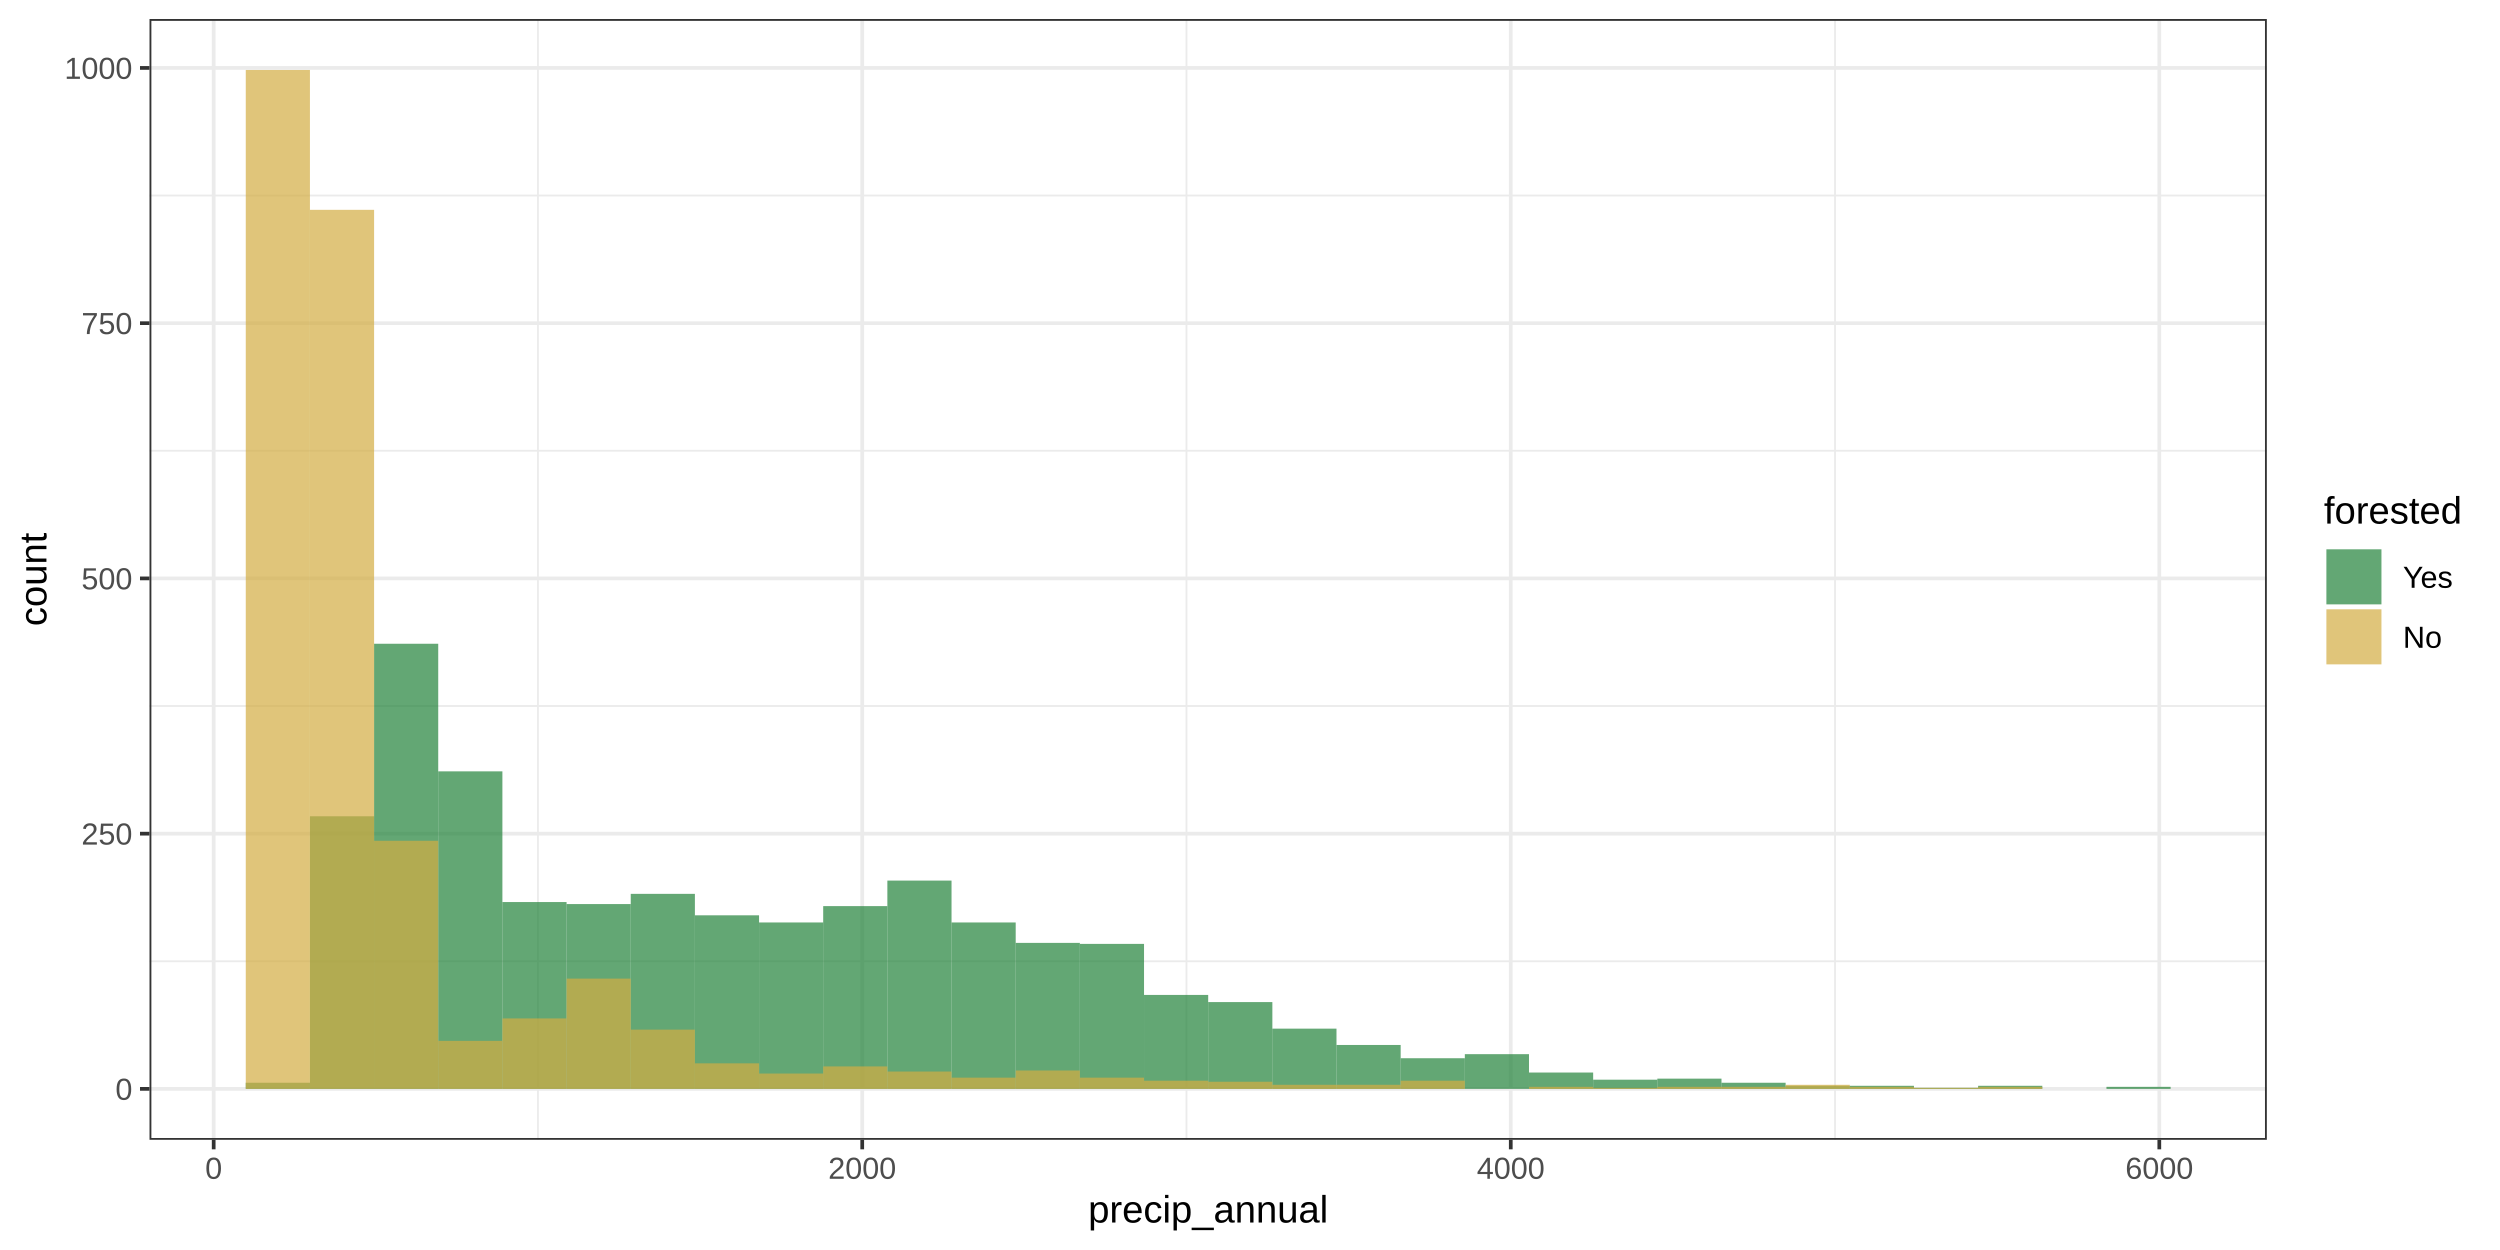
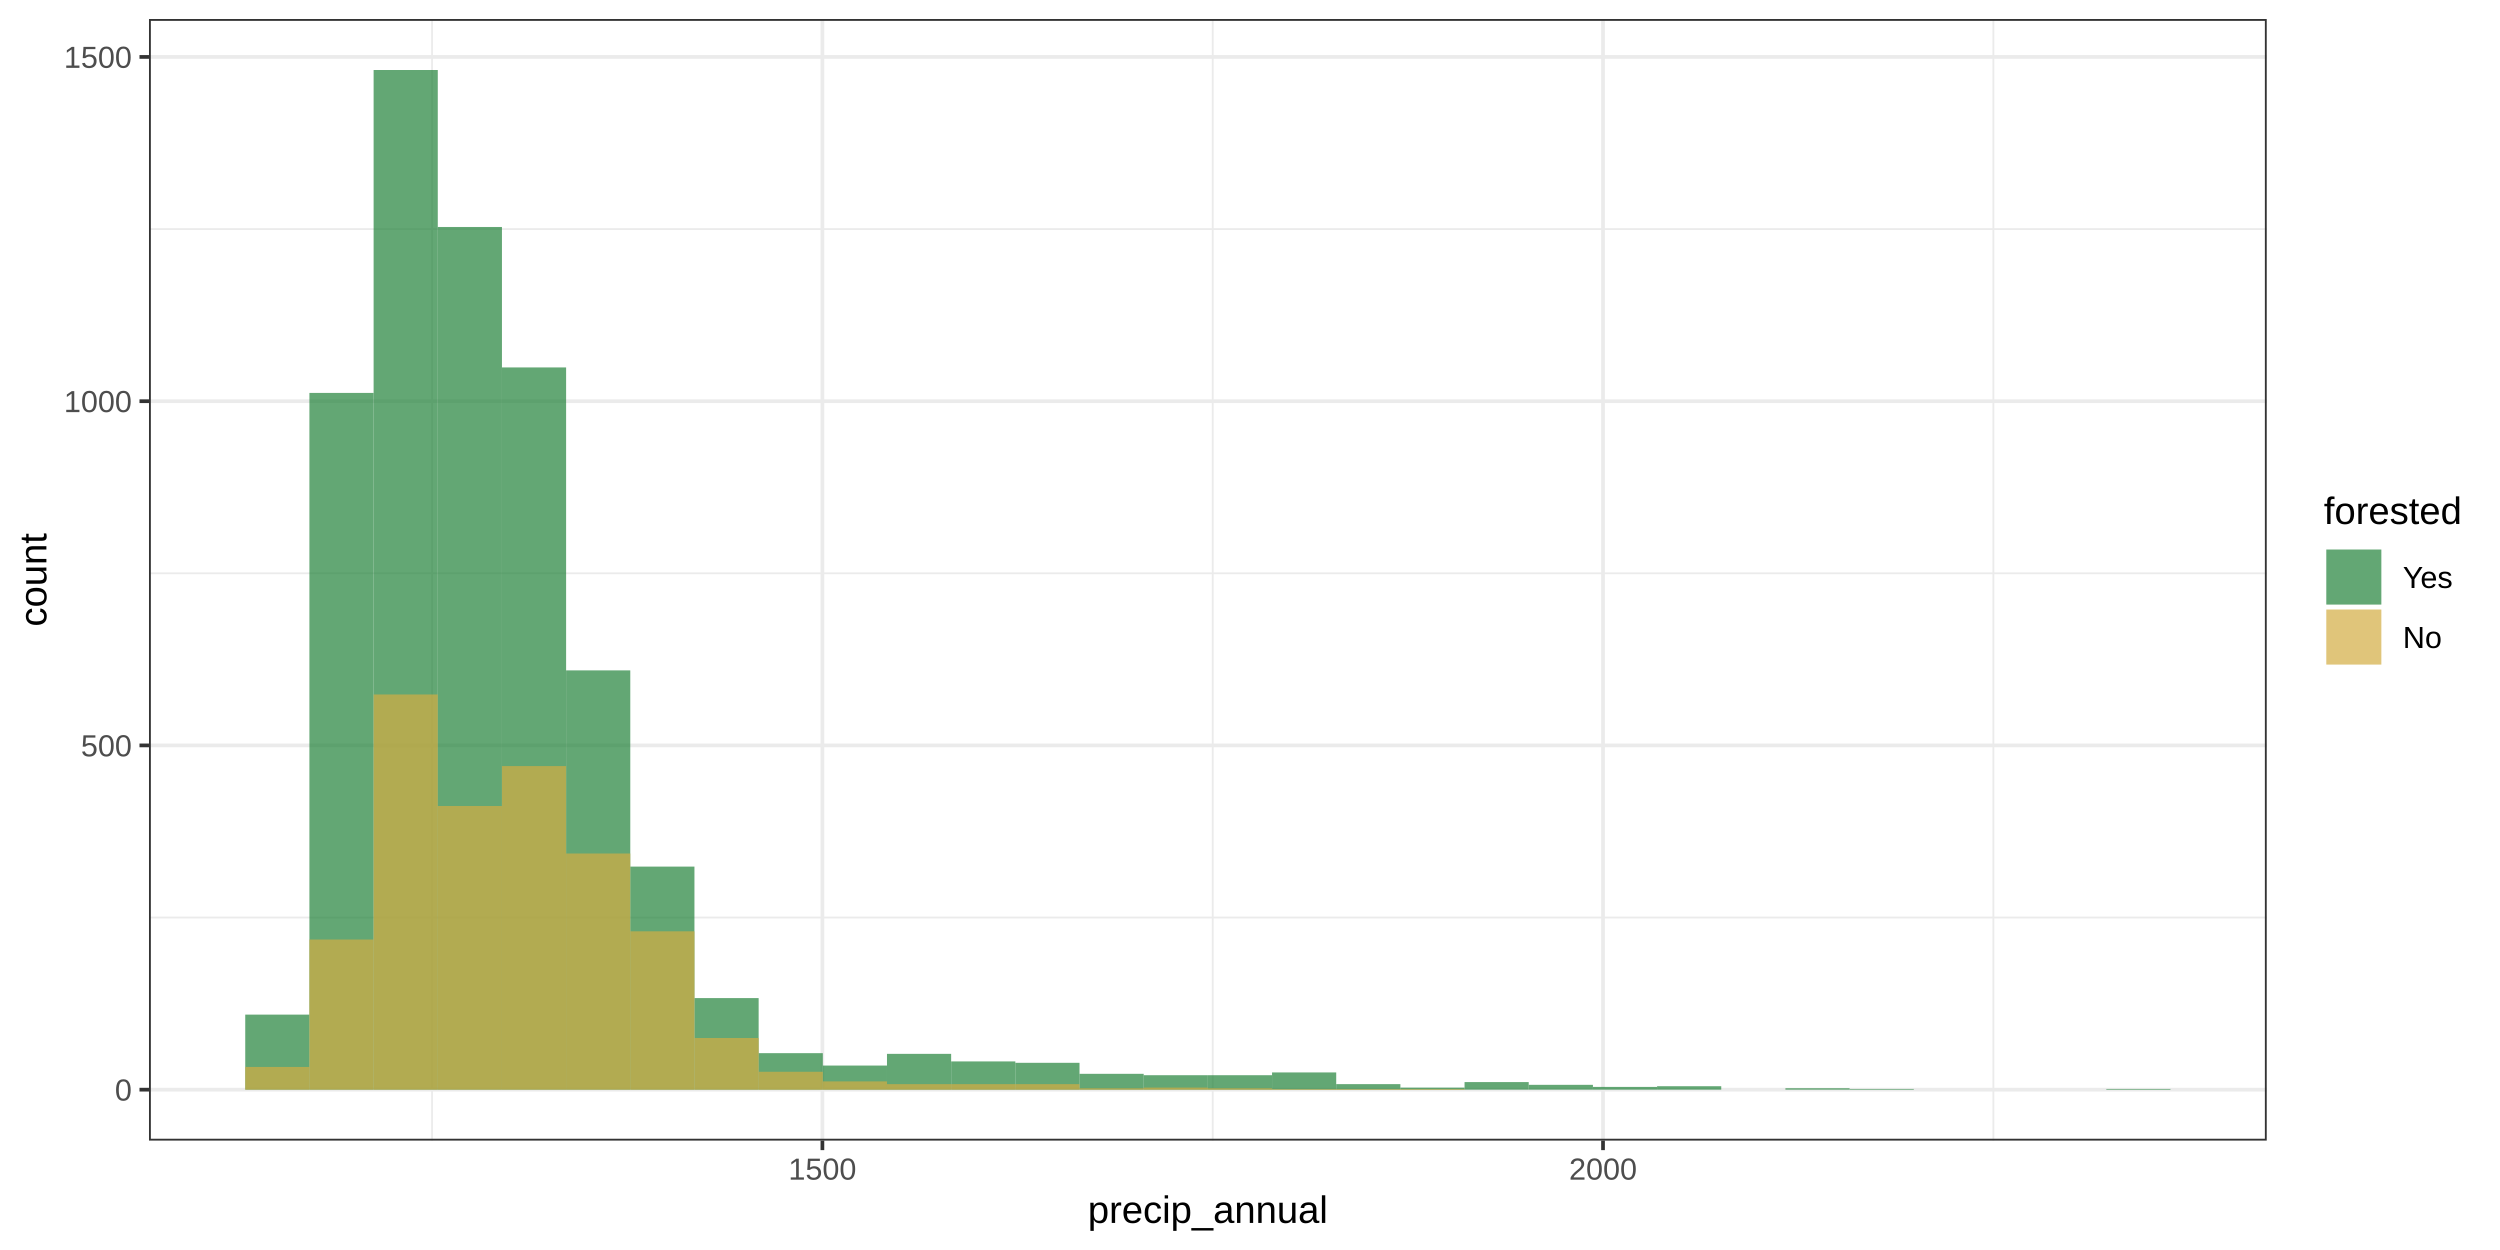
- <svg xmlns="http://www.w3.org/2000/svg" class="svglite" width="720.00pt" height="360.00pt" viewBox="0 0 720.00 360.00">
-   <defs>
-     <style type="text/css">
+ <svg xmlns="http://www.w3.org/2000/svg" width="720.00pt" height="360.00pt" viewBox="0 0 720.00 360.00">
+   <g class="svglite">
+     <defs>
+       <style type="text/css">
    .svglite line, .svglite polyline, .svglite polygon, .svglite path, .svglite rect, .svglite circle {
      fill: none;
      stroke: #000000;
      stroke-linecap: round;
      stroke-linejoin: round;
      stroke-miterlimit: 10.00;
    }
    .svglite text {
      white-space: pre;
    }
+     .svglite g.glyphgroup path {
+       fill: inherit;
+       stroke: none;
+     }
  </style>
-   </defs>
-   <rect width="100%" height="100%" style="stroke: none; fill: #FFFFFF;" />
-   <defs>
-     <clipPath id="cpMC4wMHw3MjAuMDB8MC4wMHwzNjAuMDA=">
-       <rect x="0.00" y="0.00" width="720.00" height="360.00" />
-     </clipPath>
-   </defs>
-   <g clip-path="url(#cpMC4wMHw3MjAuMDB8MC4wMHwzNjAuMDA=)">
-     <rect x="0.00" y="0.00" width="720.00" height="360.00" style="stroke-width: 1.07; stroke: #FFFFFF; fill: #FFFFFF;" />
-   </g>
-   <defs>
-     <clipPath id="cpNDMuMDZ8NjUyLjg1fDUuNDh8MzI4LjI3">
-       <rect x="43.06" y="5.48" width="609.79" height="322.79" />
-     </clipPath>
-   </defs>
-   <g clip-path="url(#cpNDMuMDZ8NjUyLjg1fDUuNDh8MzI4LjI3)">
-     <rect x="43.06" y="5.48" width="609.79" height="322.79" style="stroke-width: 1.07; stroke: none; fill: #FFFFFF;" />
-     <polyline points="43.06,276.84 652.85,276.84 " style="stroke-width: 0.53; stroke: #EBEBEB; stroke-linecap: butt;" />
-     <polyline points="43.06,203.33 652.85,203.33 " style="stroke-width: 0.53; stroke: #EBEBEB; stroke-linecap: butt;" />
-     <polyline points="43.06,129.82 652.85,129.82 " style="stroke-width: 0.53; stroke: #EBEBEB; stroke-linecap: butt;" />
-     <polyline points="43.06,56.32 652.85,56.32 " style="stroke-width: 0.53; stroke: #EBEBEB; stroke-linecap: butt;" />
-     <polyline points="154.93,328.27 154.93,5.48 " style="stroke-width: 0.53; stroke: #EBEBEB; stroke-linecap: butt;" />
-     <polyline points="341.71,328.27 341.71,5.48 " style="stroke-width: 0.53; stroke: #EBEBEB; stroke-linecap: butt;" />
-     <polyline points="528.49,328.27 528.49,5.48 " style="stroke-width: 0.53; stroke: #EBEBEB; stroke-linecap: butt;" />
-     <polyline points="43.06,313.59 652.85,313.59 " style="stroke-width: 1.07; stroke: #EBEBEB; stroke-linecap: butt;" />
-     <polyline points="43.06,240.09 652.85,240.09 " style="stroke-width: 1.07; stroke: #EBEBEB; stroke-linecap: butt;" />
-     <polyline points="43.06,166.58 652.85,166.58 " style="stroke-width: 1.07; stroke: #EBEBEB; stroke-linecap: butt;" />
-     <polyline points="43.06,93.07 652.85,93.07 " style="stroke-width: 1.07; stroke: #EBEBEB; stroke-linecap: butt;" />
-     <polyline points="43.06,19.56 652.85,19.56 " style="stroke-width: 1.07; stroke: #EBEBEB; stroke-linecap: butt;" />
-     <polyline points="61.54,328.27 61.54,5.48 " style="stroke-width: 1.07; stroke: #EBEBEB; stroke-linecap: butt;" />
-     <polyline points="248.32,328.27 248.32,5.48 " style="stroke-width: 1.07; stroke: #EBEBEB; stroke-linecap: butt;" />
-     <polyline points="435.10,328.27 435.10,5.48 " style="stroke-width: 1.07; stroke: #EBEBEB; stroke-linecap: butt;" />
-     <polyline points="621.88,328.27 621.88,5.48 " style="stroke-width: 1.07; stroke: #EBEBEB; stroke-linecap: butt;" />
-     <rect x="70.78" y="311.83" width="18.48" height="1.76" style="stroke-width: 1.07; stroke: none; stroke-linecap: butt; stroke-linejoin: miter; fill: #218239; fill-opacity: 0.70;" />
-     <rect x="89.26" y="235.09" width="18.48" height="78.51" style="stroke-width: 1.07; stroke: none; stroke-linecap: butt; stroke-linejoin: miter; fill: #218239; fill-opacity: 0.70;" />
-     <rect x="107.73" y="185.40" width="18.48" height="128.20" style="stroke-width: 1.07; stroke: none; stroke-linecap: butt; stroke-linejoin: miter; fill: #218239; fill-opacity: 0.70;" />
-     <rect x="126.21" y="222.15" width="18.48" height="91.44" style="stroke-width: 1.07; stroke: none; stroke-linecap: butt; stroke-linejoin: miter; fill: #218239; fill-opacity: 0.70;" />
-     <rect x="144.69" y="259.79" width="18.48" height="53.81" style="stroke-width: 1.07; stroke: none; stroke-linecap: butt; stroke-linejoin: miter; fill: #218239; fill-opacity: 0.70;" />
-     <rect x="163.17" y="260.37" width="18.48" height="53.22" style="stroke-width: 1.07; stroke: none; stroke-linecap: butt; stroke-linejoin: miter; fill: #218239; fill-opacity: 0.70;" />
-     <rect x="181.65" y="257.43" width="18.48" height="56.16" style="stroke-width: 1.07; stroke: none; stroke-linecap: butt; stroke-linejoin: miter; fill: #218239; fill-opacity: 0.70;" />
-     <rect x="200.13" y="263.61" width="18.48" height="49.99" style="stroke-width: 1.07; stroke: none; stroke-linecap: butt; stroke-linejoin: miter; fill: #218239; fill-opacity: 0.70;" />
-     <rect x="218.61" y="265.67" width="18.48" height="47.93" style="stroke-width: 1.07; stroke: none; stroke-linecap: butt; stroke-linejoin: miter; fill: #218239; fill-opacity: 0.70;" />
-     <rect x="237.08" y="260.96" width="18.48" height="52.63" style="stroke-width: 1.07; stroke: none; stroke-linecap: butt; stroke-linejoin: miter; fill: #218239; fill-opacity: 0.70;" />
-     <rect x="255.56" y="253.61" width="18.48" height="59.98" style="stroke-width: 1.07; stroke: none; stroke-linecap: butt; stroke-linejoin: miter; fill: #218239; fill-opacity: 0.70;" />
-     <rect x="274.04" y="265.67" width="18.48" height="47.93" style="stroke-width: 1.07; stroke: none; stroke-linecap: butt; stroke-linejoin: miter; fill: #218239; fill-opacity: 0.70;" />
-     <rect x="292.52" y="271.55" width="18.48" height="42.05" style="stroke-width: 1.07; stroke: none; stroke-linecap: butt; stroke-linejoin: miter; fill: #218239; fill-opacity: 0.70;" />
-     <rect x="311.00" y="271.84" width="18.48" height="41.75" style="stroke-width: 1.07; stroke: none; stroke-linecap: butt; stroke-linejoin: miter; fill: #218239; fill-opacity: 0.70;" />
-     <rect x="329.48" y="286.54" width="18.48" height="27.05" style="stroke-width: 1.07; stroke: none; stroke-linecap: butt; stroke-linejoin: miter; fill: #218239; fill-opacity: 0.70;" />
-     <rect x="347.96" y="288.60" width="18.48" height="24.99" style="stroke-width: 1.07; stroke: none; stroke-linecap: butt; stroke-linejoin: miter; fill: #218239; fill-opacity: 0.70;" />
-     <rect x="366.43" y="296.25" width="18.48" height="17.35" style="stroke-width: 1.07; stroke: none; stroke-linecap: butt; stroke-linejoin: miter; fill: #218239; fill-opacity: 0.70;" />
-     <rect x="384.91" y="300.95" width="18.48" height="12.64" style="stroke-width: 1.07; stroke: none; stroke-linecap: butt; stroke-linejoin: miter; fill: #218239; fill-opacity: 0.70;" />
-     <rect x="403.39" y="304.77" width="18.48" height="8.82" style="stroke-width: 1.07; stroke: none; stroke-linecap: butt; stroke-linejoin: miter; fill: #218239; fill-opacity: 0.70;" />
-     <rect x="421.87" y="303.60" width="18.48" height="10.00" style="stroke-width: 1.07; stroke: none; stroke-linecap: butt; stroke-linejoin: miter; fill: #218239; fill-opacity: 0.70;" />
-     <rect x="440.35" y="308.89" width="18.48" height="4.70" style="stroke-width: 1.07; stroke: none; stroke-linecap: butt; stroke-linejoin: miter; fill: #218239; fill-opacity: 0.70;" />
-     <rect x="458.83" y="310.95" width="18.48" height="2.65" style="stroke-width: 1.07; stroke: none; stroke-linecap: butt; stroke-linejoin: miter; fill: #218239; fill-opacity: 0.70;" />
-     <rect x="477.31" y="310.65" width="18.48" height="2.94" style="stroke-width: 1.07; stroke: none; stroke-linecap: butt; stroke-linejoin: miter; fill: #218239; fill-opacity: 0.70;" />
-     <rect x="495.78" y="311.83" width="18.48" height="1.76" style="stroke-width: 1.07; stroke: none; stroke-linecap: butt; stroke-linejoin: miter; fill: #218239; fill-opacity: 0.70;" />
-     <rect x="514.26" y="312.71" width="18.48" height="0.88" style="stroke-width: 1.07; stroke: none; stroke-linecap: butt; stroke-linejoin: miter; fill: #218239; fill-opacity: 0.70;" />
-     <rect x="532.74" y="312.71" width="18.48" height="0.88" style="stroke-width: 1.07; stroke: none; stroke-linecap: butt; stroke-linejoin: miter; fill: #218239; fill-opacity: 0.70;" />
-     <rect x="551.22" y="313.30" width="18.48" height="0.29" style="stroke-width: 1.07; stroke: none; stroke-linecap: butt; stroke-linejoin: miter; fill: #218239; fill-opacity: 0.70;" />
-     <rect x="569.70" y="312.71" width="18.48" height="0.88" style="stroke-width: 1.07; stroke: none; stroke-linecap: butt; stroke-linejoin: miter; fill: #218239; fill-opacity: 0.70;" />
-     <rect x="588.18" y="313.59" width="18.48" height="0.00" style="stroke-width: 1.07; stroke: none; stroke-linecap: butt; stroke-linejoin: miter; fill: #218239; fill-opacity: 0.70;" />
-     <rect x="606.66" y="313.01" width="18.48" height="0.59" style="stroke-width: 1.07; stroke: none; stroke-linecap: butt; stroke-linejoin: miter; fill: #218239; fill-opacity: 0.70;" />
-     <rect x="70.78" y="20.15" width="18.48" height="293.44" style="stroke-width: 1.07; stroke: none; stroke-linecap: butt; stroke-linejoin: miter; fill: #D4AD42; fill-opacity: 0.70;" />
-     <rect x="89.26" y="60.43" width="18.48" height="253.16" style="stroke-width: 1.07; stroke: none; stroke-linecap: butt; stroke-linejoin: miter; fill: #D4AD42; fill-opacity: 0.70;" />
-     <rect x="107.73" y="242.14" width="18.48" height="71.45" style="stroke-width: 1.07; stroke: none; stroke-linecap: butt; stroke-linejoin: miter; fill: #D4AD42; fill-opacity: 0.70;" />
-     <rect x="126.21" y="299.77" width="18.48" height="13.82" style="stroke-width: 1.07; stroke: none; stroke-linecap: butt; stroke-linejoin: miter; fill: #D4AD42; fill-opacity: 0.70;" />
-     <rect x="144.69" y="293.31" width="18.48" height="20.29" style="stroke-width: 1.07; stroke: none; stroke-linecap: butt; stroke-linejoin: miter; fill: #D4AD42; fill-opacity: 0.70;" />
-     <rect x="163.17" y="281.84" width="18.48" height="31.76" style="stroke-width: 1.07; stroke: none; stroke-linecap: butt; stroke-linejoin: miter; fill: #D4AD42; fill-opacity: 0.70;" />
-     <rect x="181.65" y="296.54" width="18.48" height="17.05" style="stroke-width: 1.07; stroke: none; stroke-linecap: butt; stroke-linejoin: miter; fill: #D4AD42; fill-opacity: 0.70;" />
-     <rect x="200.13" y="306.24" width="18.48" height="7.35" style="stroke-width: 1.07; stroke: none; stroke-linecap: butt; stroke-linejoin: miter; fill: #D4AD42; fill-opacity: 0.70;" />
-     <rect x="218.61" y="309.18" width="18.48" height="4.41" style="stroke-width: 1.07; stroke: none; stroke-linecap: butt; stroke-linejoin: miter; fill: #D4AD42; fill-opacity: 0.70;" />
-     <rect x="237.08" y="307.13" width="18.48" height="6.47" style="stroke-width: 1.07; stroke: none; stroke-linecap: butt; stroke-linejoin: miter; fill: #D4AD42; fill-opacity: 0.70;" />
-     <rect x="255.56" y="308.60" width="18.48" height="5.00" style="stroke-width: 1.07; stroke: none; stroke-linecap: butt; stroke-linejoin: miter; fill: #D4AD42; fill-opacity: 0.70;" />
-     <rect x="274.04" y="310.36" width="18.48" height="3.23" style="stroke-width: 1.07; stroke: none; stroke-linecap: butt; stroke-linejoin: miter; fill: #D4AD42; fill-opacity: 0.70;" />
-     <rect x="292.52" y="308.30" width="18.48" height="5.29" style="stroke-width: 1.07; stroke: none; stroke-linecap: butt; stroke-linejoin: miter; fill: #D4AD42; fill-opacity: 0.70;" />
-     <rect x="311.00" y="310.36" width="18.48" height="3.23" style="stroke-width: 1.07; stroke: none; stroke-linecap: butt; stroke-linejoin: miter; fill: #D4AD42; fill-opacity: 0.70;" />
-     <rect x="329.48" y="311.24" width="18.48" height="2.35" style="stroke-width: 1.07; stroke: none; stroke-linecap: butt; stroke-linejoin: miter; fill: #D4AD42; fill-opacity: 0.70;" />
-     <rect x="347.96" y="311.54" width="18.48" height="2.06" style="stroke-width: 1.07; stroke: none; stroke-linecap: butt; stroke-linejoin: miter; fill: #D4AD42; fill-opacity: 0.70;" />
-     <rect x="366.43" y="312.42" width="18.48" height="1.18" style="stroke-width: 1.07; stroke: none; stroke-linecap: butt; stroke-linejoin: miter; fill: #D4AD42; fill-opacity: 0.70;" />
-     <rect x="384.91" y="312.42" width="18.48" height="1.18" style="stroke-width: 1.07; stroke: none; stroke-linecap: butt; stroke-linejoin: miter; fill: #D4AD42; fill-opacity: 0.70;" />
-     <rect x="403.39" y="311.24" width="18.48" height="2.35" style="stroke-width: 1.07; stroke: none; stroke-linecap: butt; stroke-linejoin: miter; fill: #D4AD42; fill-opacity: 0.70;" />
-     <rect x="421.87" y="313.59" width="18.48" height="0.00" style="stroke-width: 1.07; stroke: none; stroke-linecap: butt; stroke-linejoin: miter; fill: #D4AD42; fill-opacity: 0.70;" />
-     <rect x="440.35" y="313.01" width="18.48" height="0.59" style="stroke-width: 1.07; stroke: none; stroke-linecap: butt; stroke-linejoin: miter; fill: #D4AD42; fill-opacity: 0.70;" />
-     <rect x="458.83" y="313.30" width="18.48" height="0.29" style="stroke-width: 1.07; stroke: none; stroke-linecap: butt; stroke-linejoin: miter; fill: #D4AD42; fill-opacity: 0.70;" />
-     <rect x="477.31" y="313.01" width="18.48" height="0.59" style="stroke-width: 1.07; stroke: none; stroke-linecap: butt; stroke-linejoin: miter; fill: #D4AD42; fill-opacity: 0.70;" />
-     <rect x="495.78" y="313.01" width="18.48" height="0.59" style="stroke-width: 1.07; stroke: none; stroke-linecap: butt; stroke-linejoin: miter; fill: #D4AD42; fill-opacity: 0.70;" />
-     <rect x="514.26" y="312.42" width="18.48" height="1.18" style="stroke-width: 1.07; stroke: none; stroke-linecap: butt; stroke-linejoin: miter; fill: #D4AD42; fill-opacity: 0.70;" />
-     <rect x="532.74" y="313.01" width="18.48" height="0.59" style="stroke-width: 1.07; stroke: none; stroke-linecap: butt; stroke-linejoin: miter; fill: #D4AD42; fill-opacity: 0.70;" />
-     <rect x="551.22" y="313.30" width="18.48" height="0.29" style="stroke-width: 1.07; stroke: none; stroke-linecap: butt; stroke-linejoin: miter; fill: #D4AD42; fill-opacity: 0.70;" />
-     <rect x="569.70" y="313.01" width="18.48" height="0.59" style="stroke-width: 1.07; stroke: none; stroke-linecap: butt; stroke-linejoin: miter; fill: #D4AD42; fill-opacity: 0.70;" />
-     <rect x="588.18" y="313.59" width="18.48" height="0.00" style="stroke-width: 1.07; stroke: none; stroke-linecap: butt; stroke-linejoin: miter; fill: #D4AD42; fill-opacity: 0.70;" />
-     <rect x="606.66" y="313.59" width="18.48" height="0.00" style="stroke-width: 1.07; stroke: none; stroke-linecap: butt; stroke-linejoin: miter; fill: #D4AD42; fill-opacity: 0.70;" />
-     <rect x="43.06" y="5.48" width="609.79" height="322.79" style="stroke-width: 1.07; stroke: #333333;" />
-   </g>
-   <g clip-path="url(#cpMC4wMHw3MjAuMDB8MC4wMHwzNjAuMDA=)">
-     <text x="38.13" y="316.75" text-anchor="end" style="font-size: 8.80px;fill: #4D4D4D; font-family: &quot;Arial&quot;;" textLength="4.90px" lengthAdjust="spacingAndGlyphs">0</text>
-     <text x="38.13" y="243.24" text-anchor="end" style="font-size: 8.80px;fill: #4D4D4D; font-family: &quot;Arial&quot;;" textLength="14.69px" lengthAdjust="spacingAndGlyphs">250</text>
-     <text x="38.13" y="169.73" text-anchor="end" style="font-size: 8.80px;fill: #4D4D4D; font-family: &quot;Arial&quot;;" textLength="14.69px" lengthAdjust="spacingAndGlyphs">500</text>
-     <text x="38.13" y="96.22" text-anchor="end" style="font-size: 8.80px;fill: #4D4D4D; font-family: &quot;Arial&quot;;" textLength="14.69px" lengthAdjust="spacingAndGlyphs">750</text>
-     <text x="38.13" y="22.72" text-anchor="end" style="font-size: 8.80px;fill: #4D4D4D; font-family: &quot;Arial&quot;;" textLength="19.58px" lengthAdjust="spacingAndGlyphs">1000</text>
-     <polyline points="40.32,313.59 43.06,313.59 " style="stroke-width: 1.07; stroke: #333333; stroke-linecap: butt;" />
-     <polyline points="40.32,240.09 43.06,240.09 " style="stroke-width: 1.07; stroke: #333333; stroke-linecap: butt;" />
-     <polyline points="40.32,166.58 43.06,166.58 " style="stroke-width: 1.07; stroke: #333333; stroke-linecap: butt;" />
-     <polyline points="40.32,93.07 43.06,93.07 " style="stroke-width: 1.07; stroke: #333333; stroke-linecap: butt;" />
-     <polyline points="40.32,19.56 43.06,19.56 " style="stroke-width: 1.07; stroke: #333333; stroke-linecap: butt;" />
-     <polyline points="61.54,331.01 61.54,328.27 " style="stroke-width: 1.07; stroke: #333333; stroke-linecap: butt;" />
-     <polyline points="248.32,331.01 248.32,328.27 " style="stroke-width: 1.07; stroke: #333333; stroke-linecap: butt;" />
-     <polyline points="435.10,331.01 435.10,328.27 " style="stroke-width: 1.07; stroke: #333333; stroke-linecap: butt;" />
-     <polyline points="621.88,331.01 621.88,328.27 " style="stroke-width: 1.07; stroke: #333333; stroke-linecap: butt;" />
-     <text x="61.54" y="339.50" text-anchor="middle" style="font-size: 8.80px;fill: #4D4D4D; font-family: &quot;Arial&quot;;" textLength="4.90px" lengthAdjust="spacingAndGlyphs">0</text>
-     <text x="248.32" y="339.50" text-anchor="middle" style="font-size: 8.80px;fill: #4D4D4D; font-family: &quot;Arial&quot;;" textLength="19.58px" lengthAdjust="spacingAndGlyphs">2000</text>
-     <text x="435.10" y="339.50" text-anchor="middle" style="font-size: 8.80px;fill: #4D4D4D; font-family: &quot;Arial&quot;;" textLength="19.58px" lengthAdjust="spacingAndGlyphs">4000</text>
-     <text x="621.88" y="339.50" text-anchor="middle" style="font-size: 8.80px;fill: #4D4D4D; font-family: &quot;Arial&quot;;" textLength="19.58px" lengthAdjust="spacingAndGlyphs">6000</text>
-     <text x="347.96" y="352.09" text-anchor="middle" style="font-size: 11.00px; font-family: &quot;Arial&quot;;" textLength="69.13px" lengthAdjust="spacingAndGlyphs">precip_annual</text>
-     <text transform="translate(13.37,166.87) rotate(-90)" text-anchor="middle" style="font-size: 11.00px; font-family: &quot;Arial&quot;;" textLength="26.91px" lengthAdjust="spacingAndGlyphs">count</text>
-     <rect x="663.81" y="136.21" width="50.71" height="61.32" style="stroke-width: 1.07; stroke: none; fill: #FFFFFF;" />
-     <text x="669.29" y="150.80" style="font-size: 11.00px; font-family: &quot;Arial&quot;;" textLength="39.75px" lengthAdjust="spacingAndGlyphs">forested</text>
-     <rect x="669.29" y="157.49" width="17.28" height="17.28" style="stroke-width: 1.07; stroke: none; fill: #FFFFFF;" />
-     <rect x="670.00" y="158.20" width="15.86" height="15.86" style="stroke-width: 1.07; stroke: none; stroke-linecap: butt; stroke-linejoin: miter; fill: #218239; fill-opacity: 0.70;" />
-     <rect x="669.29" y="174.77" width="17.28" height="17.28" style="stroke-width: 1.07; stroke: none; fill: #FFFFFF;" />
-     <rect x="670.00" y="175.48" width="15.86" height="15.86" style="stroke-width: 1.07; stroke: none; stroke-linecap: butt; stroke-linejoin: miter; fill: #D4AD42; fill-opacity: 0.70;" />
-     <text x="692.05" y="169.29" style="font-size: 8.80px; font-family: &quot;Arial&quot;;" textLength="15.16px" lengthAdjust="spacingAndGlyphs">Yes</text>
-     <text x="692.05" y="186.57" style="font-size: 8.80px; font-family: &quot;Arial&quot;;" textLength="11.25px" lengthAdjust="spacingAndGlyphs">No</text>
+     </defs>
+     <rect width="100%" height="100%" style="stroke: none; fill: #FFFFFF;" />
+     <defs>
+       <clipPath id="cpMC4wMHw3MjAuMDB8MC4wMHwzNjAuMDA=">
+         <rect x="0.00" y="0.00" width="720.00" height="360.00" />
+       </clipPath>
+     </defs>
+     <g clip-path="url(#cpMC4wMHw3MjAuMDB8MC4wMHwzNjAuMDA=)">
+       <rect x="0.00" y="0.00" width="720.00" height="360.00" style="stroke-width: 1.07; stroke: #FFFFFF; fill: #FFFFFF;" />
+     </g>
+     <defs>
+       <clipPath id="cpNDIuOTF8NjUyLjgyfDUuNDh8MzI4LjUw">
+         <rect x="42.91" y="5.48" width="609.91" height="323.02" />
+       </clipPath>
+     </defs>
+     <g clip-path="url(#cpNDIuOTF8NjUyLjgyfDUuNDh8MzI4LjUw)">
+       <rect x="42.91" y="5.48" width="609.91" height="323.02" style="stroke-width: 1.07; stroke: none; fill: #FFFFFF;" />
+       <polyline points="42.91,264.25 652.82,264.25 " style="stroke-width: 0.53; stroke: #EBEBEB; stroke-linecap: butt;" />
+       <polyline points="42.91,165.11 652.82,165.11 " style="stroke-width: 0.53; stroke: #EBEBEB; stroke-linecap: butt;" />
+       <polyline points="42.91,65.97 652.82,65.97 " style="stroke-width: 0.53; stroke: #EBEBEB; stroke-linecap: butt;" />
+       <polyline points="124.43,328.50 124.43,5.48 " style="stroke-width: 0.53; stroke: #EBEBEB; stroke-linecap: butt;" />
+       <polyline points="349.26,328.50 349.26,5.48 " style="stroke-width: 0.53; stroke: #EBEBEB; stroke-linecap: butt;" />
+       <polyline points="574.09,328.50 574.09,5.48 " style="stroke-width: 0.53; stroke: #EBEBEB; stroke-linecap: butt;" />
+       <polyline points="42.91,313.82 652.82,313.82 " style="stroke-width: 1.07; stroke: #EBEBEB; stroke-linecap: butt;" />
+       <polyline points="42.91,214.68 652.82,214.68 " style="stroke-width: 1.07; stroke: #EBEBEB; stroke-linecap: butt;" />
+       <polyline points="42.91,115.54 652.82,115.54 " style="stroke-width: 1.07; stroke: #EBEBEB; stroke-linecap: butt;" />
+       <polyline points="42.91,16.39 652.82,16.39 " style="stroke-width: 1.07; stroke: #EBEBEB; stroke-linecap: butt;" />
+       <polyline points="236.85,328.50 236.85,5.48 " style="stroke-width: 1.07; stroke: #EBEBEB; stroke-linecap: butt;" />
+       <polyline points="461.67,328.50 461.67,5.48 " style="stroke-width: 1.07; stroke: #EBEBEB; stroke-linecap: butt;" />
+       <rect x="70.63" y="292.21" width="18.48" height="21.61" style="stroke-width: 1.07; stroke: none; stroke-linecap: butt; stroke-linejoin: miter; fill: #218239; fill-opacity: 0.70;" />
+       <rect x="89.11" y="113.16" width="18.48" height="200.66" style="stroke-width: 1.07; stroke: none; stroke-linecap: butt; stroke-linejoin: miter; fill: #218239; fill-opacity: 0.70;" />
+       <rect x="107.60" y="20.16" width="18.48" height="293.66" style="stroke-width: 1.07; stroke: none; stroke-linecap: butt; stroke-linejoin: miter; fill: #218239; fill-opacity: 0.70;" />
+       <rect x="126.08" y="65.37" width="18.48" height="248.45" style="stroke-width: 1.07; stroke: none; stroke-linecap: butt; stroke-linejoin: miter; fill: #218239; fill-opacity: 0.70;" />
+       <rect x="144.56" y="105.82" width="18.48" height="208.00" style="stroke-width: 1.07; stroke: none; stroke-linecap: butt; stroke-linejoin: miter; fill: #218239; fill-opacity: 0.70;" />
+       <rect x="163.04" y="193.07" width="18.48" height="120.75" style="stroke-width: 1.07; stroke: none; stroke-linecap: butt; stroke-linejoin: miter; fill: #218239; fill-opacity: 0.70;" />
+       <rect x="181.52" y="249.58" width="18.48" height="64.24" style="stroke-width: 1.07; stroke: none; stroke-linecap: butt; stroke-linejoin: miter; fill: #218239; fill-opacity: 0.70;" />
+       <rect x="200.01" y="287.45" width="18.48" height="26.37" style="stroke-width: 1.07; stroke: none; stroke-linecap: butt; stroke-linejoin: miter; fill: #218239; fill-opacity: 0.70;" />
+       <rect x="218.49" y="303.31" width="18.48" height="10.51" style="stroke-width: 1.07; stroke: none; stroke-linecap: butt; stroke-linejoin: miter; fill: #218239; fill-opacity: 0.70;" />
+       <rect x="236.97" y="306.88" width="18.48" height="6.94" style="stroke-width: 1.07; stroke: none; stroke-linecap: butt; stroke-linejoin: miter; fill: #218239; fill-opacity: 0.70;" />
+       <rect x="255.45" y="303.51" width="18.48" height="10.31" style="stroke-width: 1.07; stroke: none; stroke-linecap: butt; stroke-linejoin: miter; fill: #218239; fill-opacity: 0.70;" />
+       <rect x="273.94" y="305.69" width="18.48" height="8.13" style="stroke-width: 1.07; stroke: none; stroke-linecap: butt; stroke-linejoin: miter; fill: #218239; fill-opacity: 0.70;" />
+       <rect x="292.42" y="306.09" width="18.48" height="7.73" style="stroke-width: 1.07; stroke: none; stroke-linecap: butt; stroke-linejoin: miter; fill: #218239; fill-opacity: 0.70;" />
+       <rect x="310.90" y="309.26" width="18.48" height="4.56" style="stroke-width: 1.07; stroke: none; stroke-linecap: butt; stroke-linejoin: miter; fill: #218239; fill-opacity: 0.70;" />
+       <rect x="329.38" y="309.66" width="18.48" height="4.16" style="stroke-width: 1.07; stroke: none; stroke-linecap: butt; stroke-linejoin: miter; fill: #218239; fill-opacity: 0.70;" />
+       <rect x="347.86" y="309.66" width="18.48" height="4.16" style="stroke-width: 1.07; stroke: none; stroke-linecap: butt; stroke-linejoin: miter; fill: #218239; fill-opacity: 0.70;" />
+       <rect x="366.35" y="308.86" width="18.48" height="4.96" style="stroke-width: 1.07; stroke: none; stroke-linecap: butt; stroke-linejoin: miter; fill: #218239; fill-opacity: 0.70;" />
+       <rect x="384.83" y="312.23" width="18.48" height="1.59" style="stroke-width: 1.07; stroke: none; stroke-linecap: butt; stroke-linejoin: miter; fill: #218239; fill-opacity: 0.70;" />
+       <rect x="403.31" y="313.23" width="18.48" height="0.59" style="stroke-width: 1.07; stroke: none; stroke-linecap: butt; stroke-linejoin: miter; fill: #218239; fill-opacity: 0.70;" />
+       <rect x="421.79" y="311.64" width="18.48" height="2.18" style="stroke-width: 1.07; stroke: none; stroke-linecap: butt; stroke-linejoin: miter; fill: #218239; fill-opacity: 0.70;" />
+       <rect x="440.28" y="312.43" width="18.48" height="1.39" style="stroke-width: 1.07; stroke: none; stroke-linecap: butt; stroke-linejoin: miter; fill: #218239; fill-opacity: 0.70;" />
+       <rect x="458.76" y="313.03" width="18.48" height="0.79" style="stroke-width: 1.07; stroke: none; stroke-linecap: butt; stroke-linejoin: miter; fill: #218239; fill-opacity: 0.70;" />
+       <rect x="477.24" y="312.83" width="18.48" height="0.99" style="stroke-width: 1.07; stroke: none; stroke-linecap: butt; stroke-linejoin: miter; fill: #218239; fill-opacity: 0.70;" />
+       <rect x="495.72" y="313.82" width="18.48" height="0.00" style="stroke-width: 1.07; stroke: none; stroke-linecap: butt; stroke-linejoin: miter; fill: #218239; fill-opacity: 0.70;" />
+       <rect x="514.20" y="313.42" width="18.48" height="0.40" style="stroke-width: 1.07; stroke: none; stroke-linecap: butt; stroke-linejoin: miter; fill: #218239; fill-opacity: 0.70;" />
+       <rect x="532.69" y="313.62" width="18.48" height="0.20" style="stroke-width: 1.07; stroke: none; stroke-linecap: butt; stroke-linejoin: miter; fill: #218239; fill-opacity: 0.70;" />
+       <rect x="551.17" y="313.82" width="18.48" height="0.00" style="stroke-width: 1.07; stroke: none; stroke-linecap: butt; stroke-linejoin: miter; fill: #218239; fill-opacity: 0.70;" />
+       <rect x="569.65" y="313.82" width="18.48" height="0.00" style="stroke-width: 1.07; stroke: none; stroke-linecap: butt; stroke-linejoin: miter; fill: #218239; fill-opacity: 0.70;" />
+       <rect x="588.13" y="313.82" width="18.48" height="0.00" style="stroke-width: 1.07; stroke: none; stroke-linecap: butt; stroke-linejoin: miter; fill: #218239; fill-opacity: 0.70;" />
+       <rect x="606.62" y="313.62" width="18.48" height="0.20" style="stroke-width: 1.07; stroke: none; stroke-linecap: butt; stroke-linejoin: miter; fill: #218239; fill-opacity: 0.70;" />
+       <rect x="70.63" y="307.28" width="18.48" height="6.54" style="stroke-width: 1.07; stroke: none; stroke-linecap: butt; stroke-linejoin: miter; fill: #D4AD42; fill-opacity: 0.70;" />
+       <rect x="89.11" y="270.59" width="18.48" height="43.23" style="stroke-width: 1.07; stroke: none; stroke-linecap: butt; stroke-linejoin: miter; fill: #D4AD42; fill-opacity: 0.70;" />
+       <rect x="107.60" y="200.01" width="18.48" height="113.81" style="stroke-width: 1.07; stroke: none; stroke-linecap: butt; stroke-linejoin: miter; fill: #D4AD42; fill-opacity: 0.70;" />
+       <rect x="126.08" y="232.13" width="18.48" height="81.69" style="stroke-width: 1.07; stroke: none; stroke-linecap: butt; stroke-linejoin: miter; fill: #D4AD42; fill-opacity: 0.70;" />
+       <rect x="144.56" y="220.63" width="18.48" height="93.19" style="stroke-width: 1.07; stroke: none; stroke-linecap: butt; stroke-linejoin: miter; fill: #D4AD42; fill-opacity: 0.70;" />
+       <rect x="163.04" y="245.81" width="18.48" height="68.01" style="stroke-width: 1.07; stroke: none; stroke-linecap: butt; stroke-linejoin: miter; fill: #D4AD42; fill-opacity: 0.70;" />
+       <rect x="181.52" y="268.22" width="18.48" height="45.61" style="stroke-width: 1.07; stroke: none; stroke-linecap: butt; stroke-linejoin: miter; fill: #D4AD42; fill-opacity: 0.70;" />
+       <rect x="200.01" y="298.95" width="18.48" height="14.87" style="stroke-width: 1.07; stroke: none; stroke-linecap: butt; stroke-linejoin: miter; fill: #D4AD42; fill-opacity: 0.70;" />
+       <rect x="218.49" y="308.67" width="18.48" height="5.16" style="stroke-width: 1.07; stroke: none; stroke-linecap: butt; stroke-linejoin: miter; fill: #D4AD42; fill-opacity: 0.70;" />
+       <rect x="236.97" y="311.44" width="18.48" height="2.38" style="stroke-width: 1.07; stroke: none; stroke-linecap: butt; stroke-linejoin: miter; fill: #D4AD42; fill-opacity: 0.70;" />
+       <rect x="255.45" y="312.23" width="18.48" height="1.59" style="stroke-width: 1.07; stroke: none; stroke-linecap: butt; stroke-linejoin: miter; fill: #D4AD42; fill-opacity: 0.70;" />
+       <rect x="273.94" y="312.23" width="18.48" height="1.59" style="stroke-width: 1.07; stroke: none; stroke-linecap: butt; stroke-linejoin: miter; fill: #D4AD42; fill-opacity: 0.70;" />
+       <rect x="292.42" y="312.23" width="18.48" height="1.59" style="stroke-width: 1.07; stroke: none; stroke-linecap: butt; stroke-linejoin: miter; fill: #D4AD42; fill-opacity: 0.70;" />
+       <rect x="310.90" y="313.42" width="18.48" height="0.40" style="stroke-width: 1.07; stroke: none; stroke-linecap: butt; stroke-linejoin: miter; fill: #D4AD42; fill-opacity: 0.70;" />
+       <rect x="329.38" y="313.23" width="18.48" height="0.59" style="stroke-width: 1.07; stroke: none; stroke-linecap: butt; stroke-linejoin: miter; fill: #D4AD42; fill-opacity: 0.70;" />
+       <rect x="347.86" y="313.42" width="18.48" height="0.40" style="stroke-width: 1.07; stroke: none; stroke-linecap: butt; stroke-linejoin: miter; fill: #D4AD42; fill-opacity: 0.70;" />
+       <rect x="366.35" y="313.62" width="18.48" height="0.20" style="stroke-width: 1.07; stroke: none; stroke-linecap: butt; stroke-linejoin: miter; fill: #D4AD42; fill-opacity: 0.70;" />
+       <rect x="384.83" y="313.62" width="18.48" height="0.20" style="stroke-width: 1.07; stroke: none; stroke-linecap: butt; stroke-linejoin: miter; fill: #D4AD42; fill-opacity: 0.70;" />
+       <rect x="403.31" y="313.62" width="18.48" height="0.20" style="stroke-width: 1.07; stroke: none; stroke-linecap: butt; stroke-linejoin: miter; fill: #D4AD42; fill-opacity: 0.70;" />
+       <rect x="421.79" y="313.82" width="18.48" height="0.00" style="stroke-width: 1.07; stroke: none; stroke-linecap: butt; stroke-linejoin: miter; fill: #D4AD42; fill-opacity: 0.70;" />
+       <rect x="440.28" y="313.82" width="18.48" height="0.00" style="stroke-width: 1.07; stroke: none; stroke-linecap: butt; stroke-linejoin: miter; fill: #D4AD42; fill-opacity: 0.70;" />
+       <rect x="458.76" y="313.82" width="18.48" height="0.00" style="stroke-width: 1.07; stroke: none; stroke-linecap: butt; stroke-linejoin: miter; fill: #D4AD42; fill-opacity: 0.70;" />
+       <rect x="477.24" y="313.82" width="18.48" height="0.00" style="stroke-width: 1.07; stroke: none; stroke-linecap: butt; stroke-linejoin: miter; fill: #D4AD42; fill-opacity: 0.70;" />
+       <rect x="495.72" y="313.82" width="18.48" height="0.00" style="stroke-width: 1.07; stroke: none; stroke-linecap: butt; stroke-linejoin: miter; fill: #D4AD42; fill-opacity: 0.70;" />
+       <rect x="514.20" y="313.82" width="18.48" height="0.00" style="stroke-width: 1.07; stroke: none; stroke-linecap: butt; stroke-linejoin: miter; fill: #D4AD42; fill-opacity: 0.70;" />
+       <rect x="532.69" y="313.82" width="18.48" height="0.00" style="stroke-width: 1.07; stroke: none; stroke-linecap: butt; stroke-linejoin: miter; fill: #D4AD42; fill-opacity: 0.70;" />
+       <rect x="551.17" y="313.82" width="18.48" height="0.00" style="stroke-width: 1.07; stroke: none; stroke-linecap: butt; stroke-linejoin: miter; fill: #D4AD42; fill-opacity: 0.70;" />
+       <rect x="569.65" y="313.82" width="18.48" height="0.00" style="stroke-width: 1.07; stroke: none; stroke-linecap: butt; stroke-linejoin: miter; fill: #D4AD42; fill-opacity: 0.70;" />
+       <rect x="588.13" y="313.82" width="18.48" height="0.00" style="stroke-width: 1.07; stroke: none; stroke-linecap: butt; stroke-linejoin: miter; fill: #D4AD42; fill-opacity: 0.70;" />
+       <rect x="606.62" y="313.82" width="18.48" height="0.00" style="stroke-width: 1.07; stroke: none; stroke-linecap: butt; stroke-linejoin: miter; fill: #D4AD42; fill-opacity: 0.70;" />
+       <rect x="42.91" y="5.48" width="609.91" height="323.02" style="stroke-width: 1.07; stroke: #333333;" />
+     </g>
+     <g clip-path="url(#cpMC4wMHw3MjAuMDB8MC4wMHwzNjAuMDA=)">
+       <text x="37.98" y="316.97" text-anchor="end" style="font-size: 8.80px;fill: #4D4D4D; font-family: &quot;Arial&quot;;" textLength="4.89px" lengthAdjust="spacingAndGlyphs">0</text>
+       <text x="37.98" y="217.83" text-anchor="end" style="font-size: 8.80px;fill: #4D4D4D; font-family: &quot;Arial&quot;;" textLength="14.67px" lengthAdjust="spacingAndGlyphs">500</text>
+       <text x="37.98" y="118.69" text-anchor="end" style="font-size: 8.80px;fill: #4D4D4D; font-family: &quot;Arial&quot;;" textLength="19.56px" lengthAdjust="spacingAndGlyphs">1000</text>
+       <text x="37.98" y="19.54" text-anchor="end" style="font-size: 8.80px;fill: #4D4D4D; font-family: &quot;Arial&quot;;" textLength="19.56px" lengthAdjust="spacingAndGlyphs">1500</text>
+       <polyline points="40.17,313.82 42.91,313.82 " style="stroke-width: 1.07; stroke: #333333; stroke-linecap: butt;" />
+       <polyline points="40.17,214.68 42.91,214.68 " style="stroke-width: 1.07; stroke: #333333; stroke-linecap: butt;" />
+       <polyline points="40.17,115.54 42.91,115.54 " style="stroke-width: 1.07; stroke: #333333; stroke-linecap: butt;" />
+       <polyline points="40.17,16.39 42.91,16.39 " style="stroke-width: 1.07; stroke: #333333; stroke-linecap: butt;" />
+       <polyline points="236.85,331.24 236.85,328.50 " style="stroke-width: 1.07; stroke: #333333; stroke-linecap: butt;" />
+       <polyline points="461.67,331.24 461.67,328.50 " style="stroke-width: 1.07; stroke: #333333; stroke-linecap: butt;" />
+       <text x="236.85" y="339.74" text-anchor="middle" style="font-size: 8.80px;fill: #4D4D4D; font-family: &quot;Arial&quot;;" textLength="19.56px" lengthAdjust="spacingAndGlyphs">1500</text>
+       <text x="461.67" y="339.74" text-anchor="middle" style="font-size: 8.80px;fill: #4D4D4D; font-family: &quot;Arial&quot;;" textLength="19.56px" lengthAdjust="spacingAndGlyphs">2000</text>
+       <text x="347.86" y="352.20" text-anchor="middle" style="font-size: 11.00px; font-family: &quot;Arial&quot;;" textLength="69.16px" lengthAdjust="spacingAndGlyphs">precip_annual</text>
+       <text transform="translate(13.36,166.99) rotate(-90)" text-anchor="middle" style="font-size: 11.00px; font-family: &quot;Arial&quot;;" textLength="26.94px" lengthAdjust="spacingAndGlyphs">count</text>
+       <rect x="663.78" y="136.39" width="50.74" height="61.19" style="stroke-width: 1.07; stroke: none; fill: #FFFFFF;" />
+       <text x="669.26" y="150.91" style="font-size: 11.00px; font-family: &quot;Arial&quot;;" textLength="39.78px" lengthAdjust="spacingAndGlyphs">forested</text>
+       <rect x="669.26" y="157.55" width="17.28" height="17.28" style="stroke-width: 1.07; stroke: none; fill: #FFFFFF;" />
+       <rect x="669.97" y="158.26" width="15.86" height="15.86" style="stroke-width: 1.07; stroke: none; stroke-linecap: butt; stroke-linejoin: miter; fill: #218239; fill-opacity: 0.70;" />
+       <rect x="669.26" y="174.83" width="17.28" height="17.28" style="stroke-width: 1.07; stroke: none; fill: #FFFFFF;" />
+       <rect x="669.97" y="175.54" width="15.86" height="15.86" style="stroke-width: 1.07; stroke: none; stroke-linecap: butt; stroke-linejoin: miter; fill: #D4AD42; fill-opacity: 0.70;" />
+       <text x="692.02" y="169.34" style="font-size: 8.80px; font-family: &quot;Arial&quot;;" textLength="14.36px" lengthAdjust="spacingAndGlyphs">Yes</text>
+       <text x="692.02" y="186.62" style="font-size: 8.80px; font-family: &quot;Arial&quot;;" textLength="11.25px" lengthAdjust="spacingAndGlyphs">No</text>
+     </g>
  </g>
</svg>
